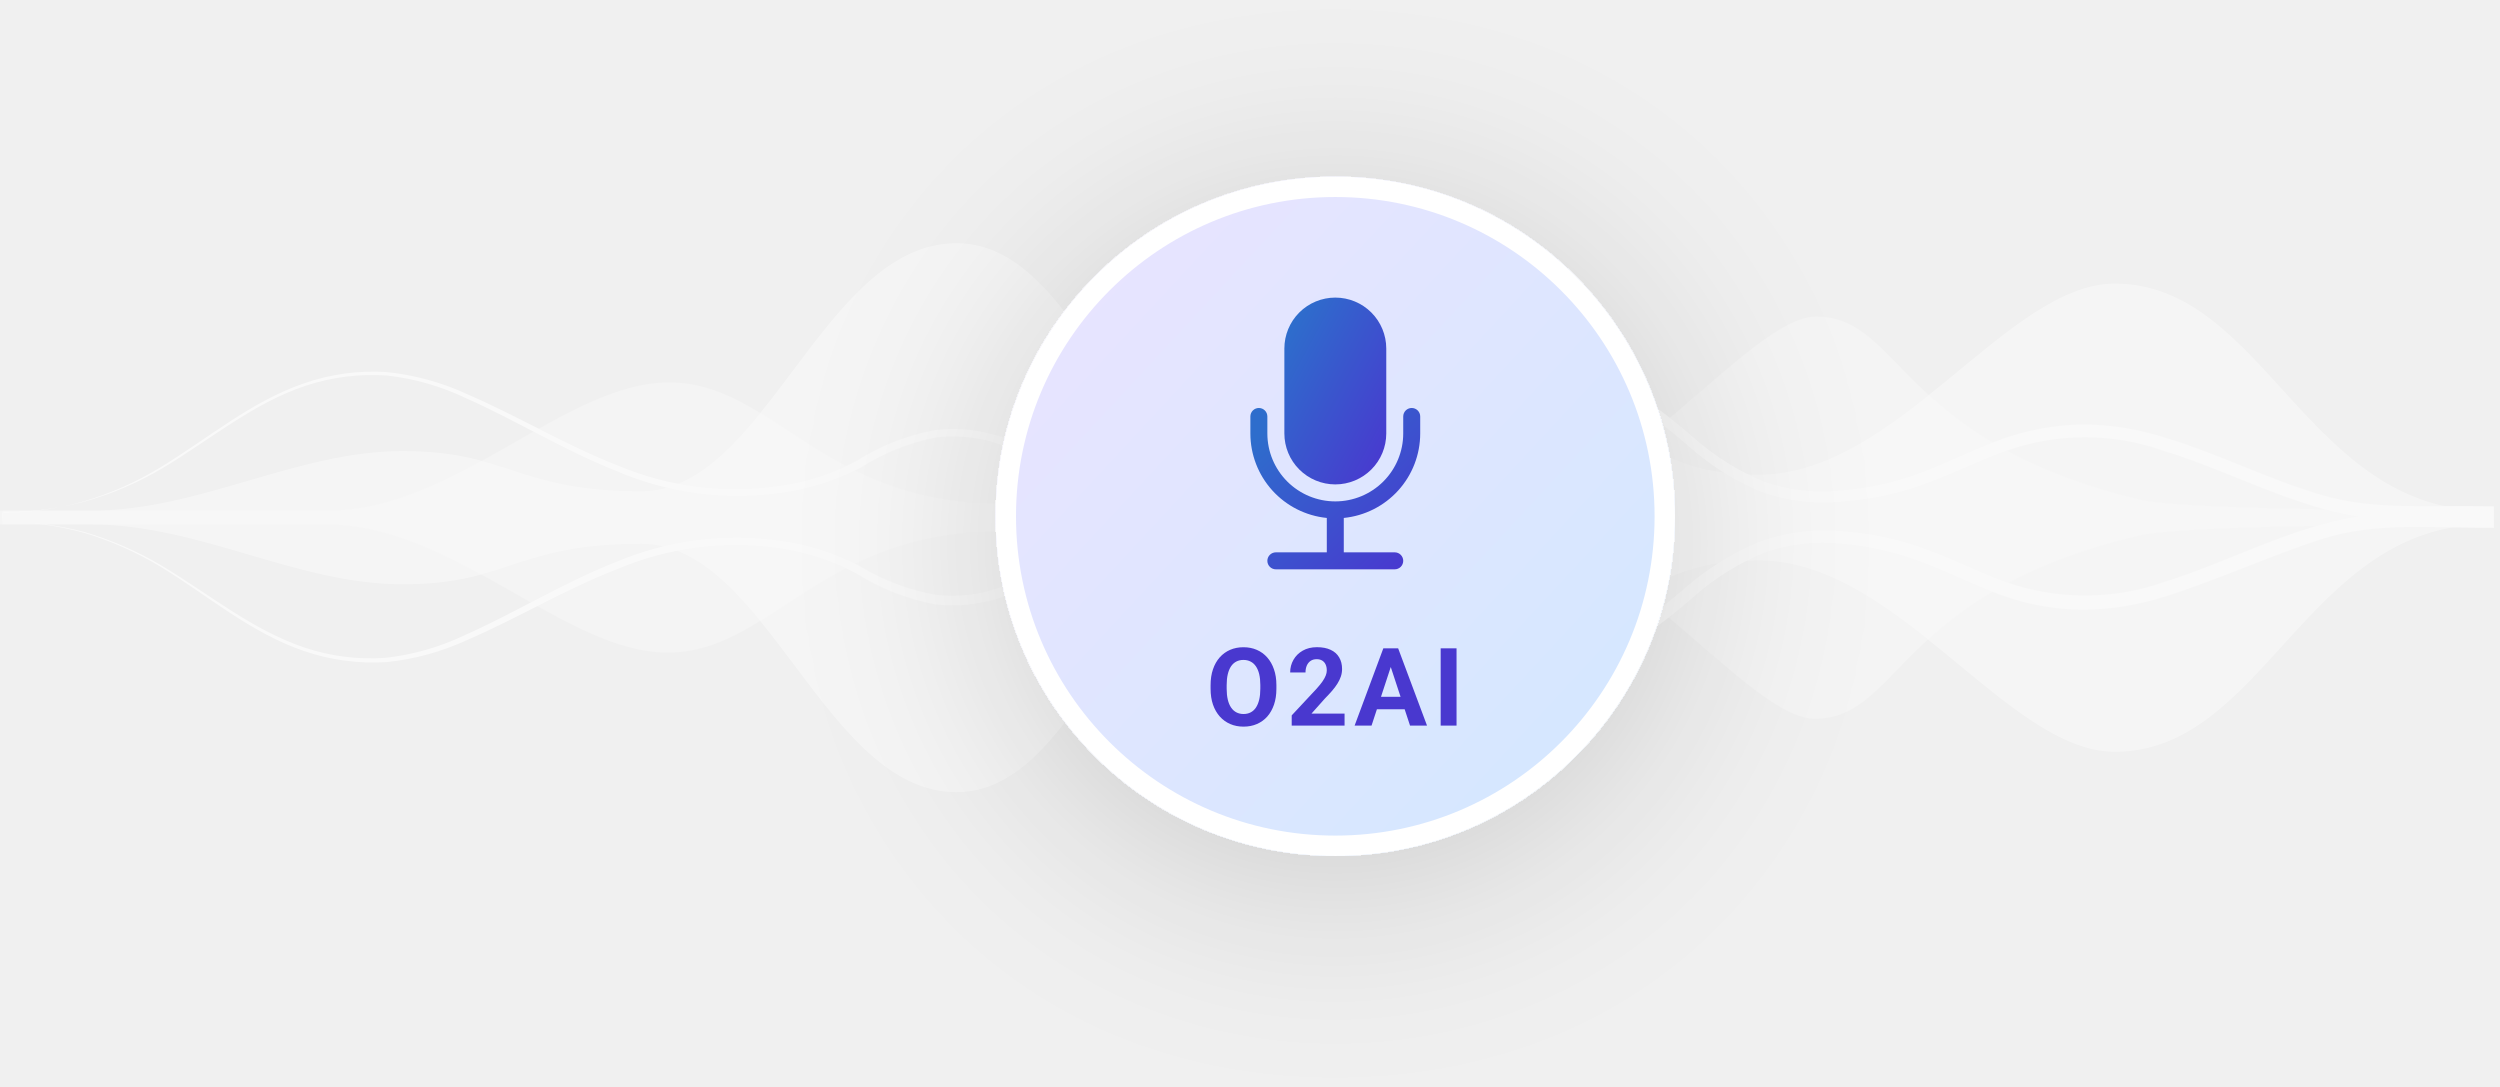
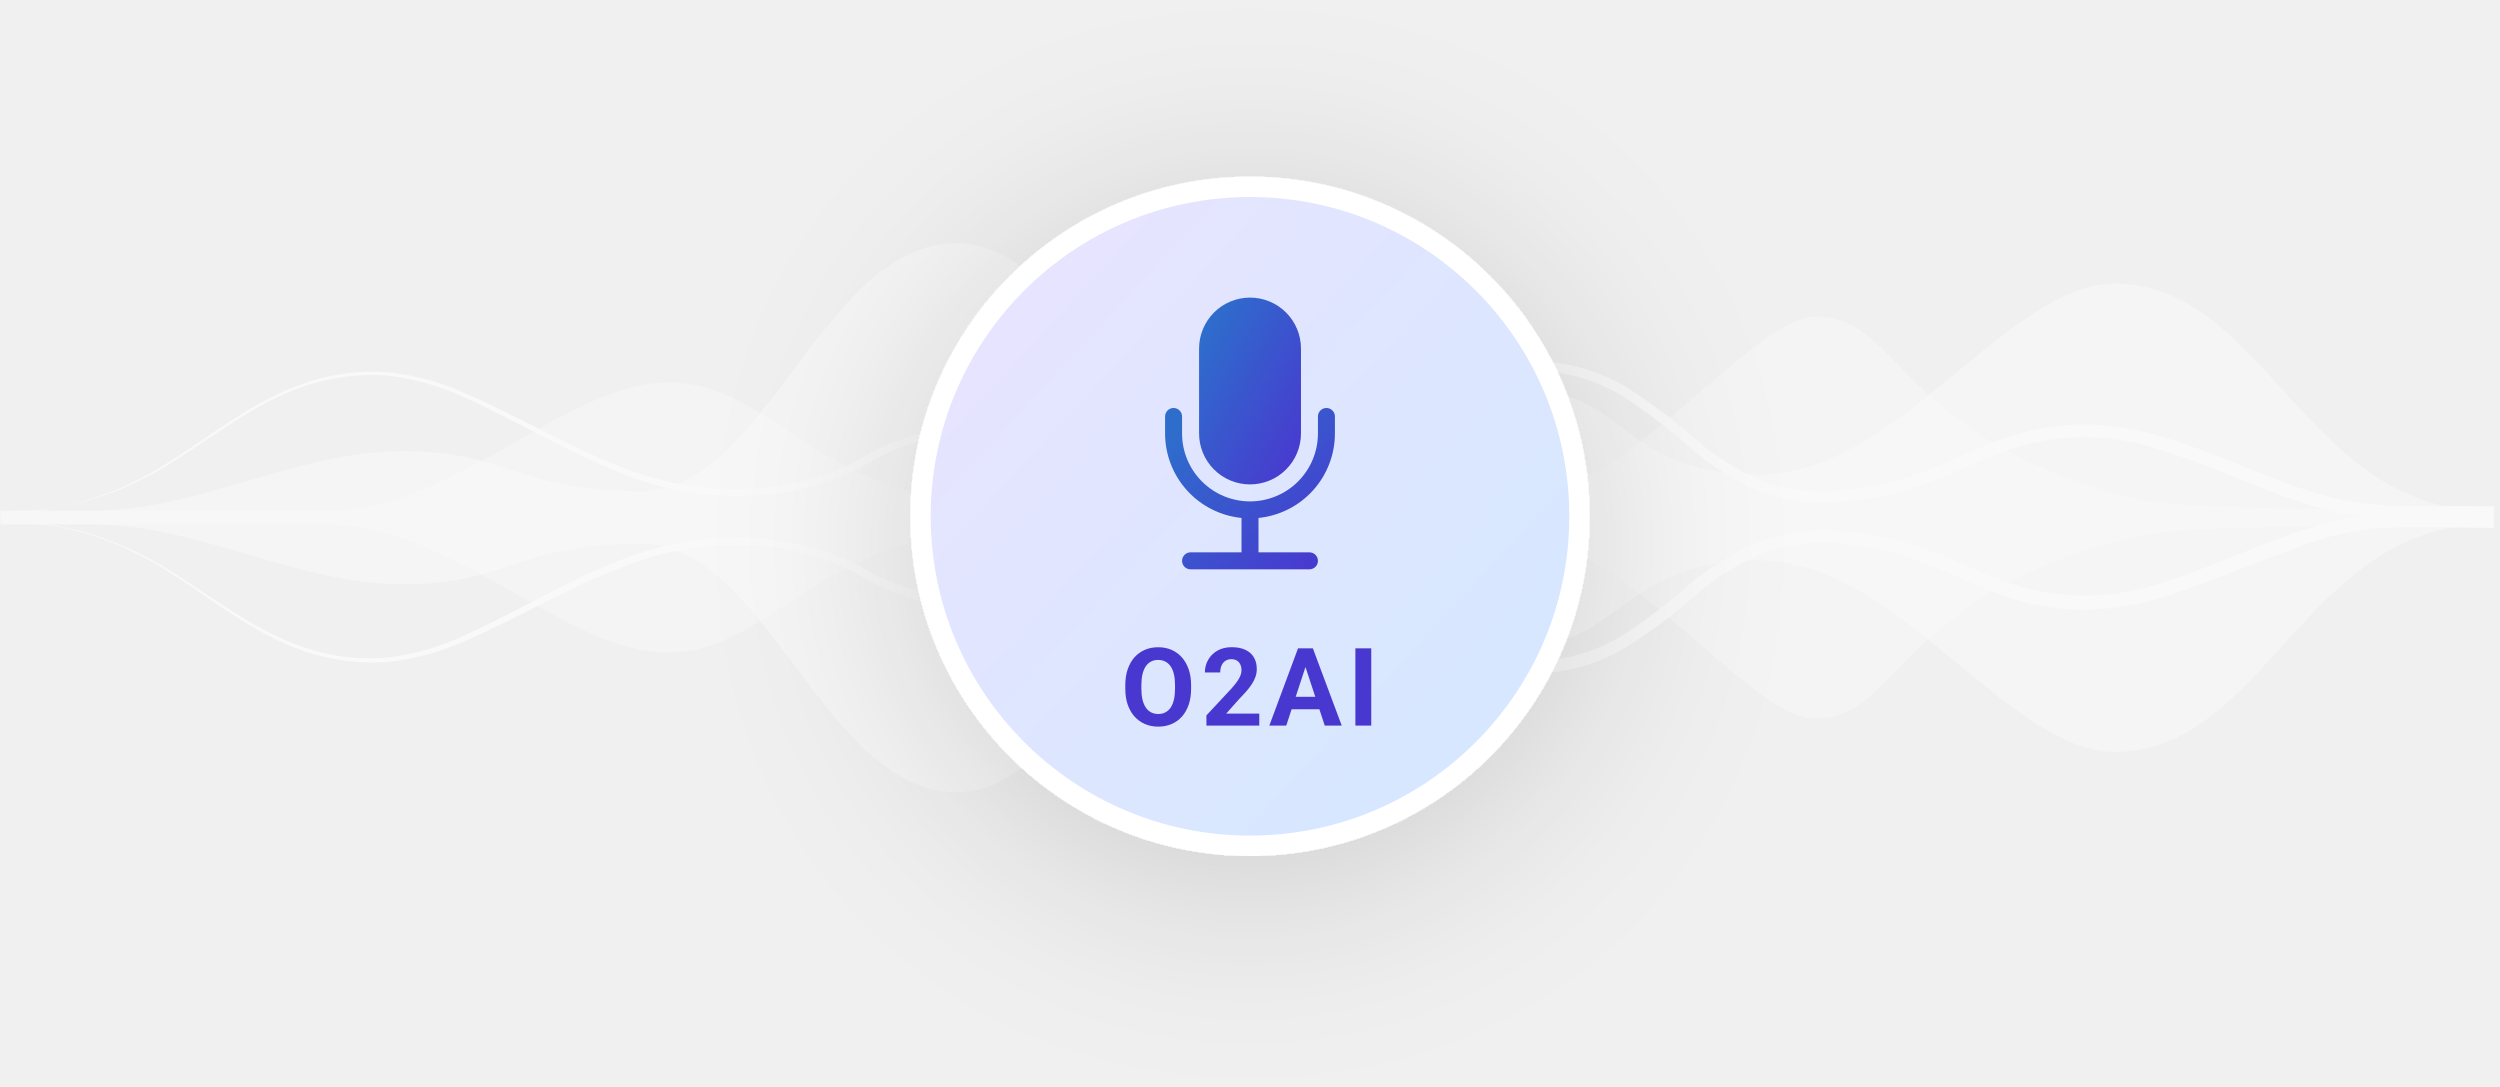
<svg xmlns="http://www.w3.org/2000/svg" width="368" height="160" viewBox="0 0 368 160" fill="none">
  <g opacity="0.6">
    <path opacity="0.4" d="M366.093 75.169V77.192C345.693 77.192 320.152 77.529 314.799 78.836C279.184 87.265 279.816 105.81 267.13 105.81C257.31 105.81 238.343 78.204 221.4 78.204C204.457 78.204 199.82 87.771 188.23 87.771C176.639 87.771 173.731 78.204 147.22 78.204C120.709 78.204 113.502 96.074 98.287 96.074C83.072 96.074 66.845 77.192 48.131 77.192H0.336V75.169H48.342C67.055 75.169 83.114 56.287 98.498 56.287C113.881 56.287 120.878 74.157 147.431 74.157C173.984 74.157 176.934 64.632 188.441 64.632C199.947 64.632 204.709 74.157 221.611 74.157C238.512 74.157 257.52 46.593 267.341 46.593C279.985 46.593 279.395 65.011 315.01 73.567C320.152 74.832 345.693 75.169 366.093 75.169Z" fill="white" />
    <path opacity="0.6" d="M366.094 75.171V77.194C339.541 77.194 333.303 110.659 311.302 110.659C295.455 110.659 279.354 82.504 258.87 82.504C239.314 82.504 238.049 94.685 226.037 94.685C214.025 94.685 207.197 77.362 188.105 77.362C165.64 77.362 160.161 116.602 140.773 116.602C121.385 116.602 112.871 80.06 94.41 80.06C75.95 80.06 74.896 86.002 59.26 86.002C43.623 86.002 29.419 77.194 13.403 77.194H0V75.171H13.403C29.419 75.171 43.623 66.404 59.26 66.404C74.896 66.404 76.118 72.305 94.41 72.305C112.703 72.305 121.174 35.805 140.773 35.805C160.371 35.805 165.64 75.044 188.105 75.044C207.029 75.044 213.393 57.679 226.037 57.679C238.682 57.679 239.314 69.86 258.87 69.86C279.354 69.86 295.455 41.748 311.302 41.748C333.303 41.79 339.541 75.171 366.094 75.171Z" fill="white" />
    <path d="M0.336 76.768V75.503C4.428 75.482 8.498 74.9 12.432 73.775C16.355 72.607 20.109 70.936 23.601 68.802C30.556 64.587 36.878 59.15 44.675 56.453C48.595 55.076 52.752 54.502 56.898 54.767C60.998 55.185 65.001 56.282 68.741 58.012C76.286 61.258 83.325 65.556 90.911 68.507C98.395 71.667 106.602 72.716 114.64 71.541C118.636 71.012 122.505 69.77 126.062 67.875C129.583 65.629 133.504 64.084 137.611 63.323C141.804 62.81 146.057 63.497 149.875 65.304C153.669 66.99 157.125 69.181 160.834 70.825C168.1 74.377 176.31 75.514 184.268 74.07C192.078 71.92 199.204 67.799 204.962 62.1C208.087 59.357 211.576 57.059 215.331 55.273C219.213 53.574 223.459 52.879 227.68 53.249C231.888 53.577 235.96 54.891 239.565 57.085C243.048 59.322 246.358 61.816 249.47 64.545C252.471 67.195 255.889 69.331 259.586 70.867C263.327 72.187 267.32 72.634 271.261 72.174C275.258 71.841 279.188 70.947 282.935 69.518C286.729 68.085 290.353 66.231 294.273 64.798C298.215 63.336 302.376 62.553 306.58 62.48C310.776 62.514 314.942 63.197 318.929 64.503C326.853 66.905 334.187 70.698 341.942 72.932C349.697 75.166 357.832 74.323 366.05 74.534H367.104V77.695H366.05C357.832 77.695 349.613 76.852 341.942 79.297C334.271 81.741 326.853 85.197 318.929 87.726C314.942 89.032 310.776 89.715 306.58 89.749C302.376 89.716 298.211 88.946 294.273 87.473C290.353 86.04 286.729 84.144 282.935 82.753C279.19 81.31 275.259 80.402 271.261 80.055C267.317 79.608 263.323 80.069 259.586 81.404C255.889 82.94 252.471 85.076 249.47 87.726C246.368 90.455 243.056 92.935 239.565 95.144C235.971 97.369 231.895 98.698 227.68 99.022C223.459 99.392 219.213 98.697 215.331 96.999C211.594 95.181 208.108 92.886 204.962 90.171C199.217 84.447 192.088 80.308 184.268 78.159C176.31 76.732 168.105 77.869 160.834 81.404C157.125 83.09 153.669 85.239 149.875 86.925C146.06 88.744 141.808 89.446 137.611 88.948C133.51 88.168 129.592 86.624 126.062 84.397C122.497 82.51 118.633 81.255 114.64 80.687C106.598 79.528 98.392 80.592 90.911 83.764C83.325 86.672 76.286 90.972 68.741 94.217C65.001 95.947 60.998 97.044 56.898 97.462C52.769 97.723 48.629 97.165 44.717 95.819C36.836 93.121 30.514 87.6 23.643 83.427C20.142 81.31 16.39 79.64 12.475 78.454C8.521 77.357 4.439 76.79 0.336 76.768ZM0.336 76.768C4.433 76.756 8.514 77.281 12.475 78.327C16.411 79.491 20.19 81.133 23.728 83.216C30.767 87.431 37.131 92.742 44.802 95.313C48.65 96.612 52.72 97.128 56.772 96.83C60.808 96.377 64.74 95.251 68.404 93.5C75.822 90.213 82.819 85.829 90.49 82.795C98.138 79.532 106.534 78.424 114.767 79.592C118.89 80.14 122.885 81.41 126.568 83.343C129.985 85.421 133.758 86.85 137.695 87.558C141.678 88.015 145.709 87.343 149.328 85.619C152.994 83.975 156.493 81.783 160.244 80.055C167.77 76.374 176.271 75.178 184.521 76.641C192.554 78.812 199.896 83.006 205.847 88.822C208.882 91.473 212.273 93.686 215.921 95.397C219.563 96.994 223.553 97.632 227.511 97.251C231.485 96.93 235.327 95.674 238.723 93.585C242.124 91.392 245.35 88.94 248.374 86.251C251.571 83.516 255.185 81.31 259.08 79.718C263.125 78.262 267.452 77.757 271.724 78.243C275.882 78.563 279.971 79.486 283.863 80.983C287.782 82.415 291.407 84.27 295.2 85.661C302.782 88.338 311.052 88.338 318.634 85.661C326.347 83.258 333.681 79.465 341.689 77.231C345.716 76.068 349.889 75.486 354.08 75.503H366.345L365.292 76.557V75.503L366.345 76.557H354.08C349.889 76.574 345.716 75.992 341.689 74.829C333.681 72.553 326.347 68.76 318.634 66.399C311.06 63.681 302.775 63.681 295.2 66.399C291.407 67.748 287.782 69.603 283.863 71.036C279.971 72.533 275.882 73.456 271.724 73.775C267.455 74.297 263.124 73.806 259.08 72.342C255.229 70.71 251.67 68.461 248.543 65.683C245.508 63.007 242.282 60.556 238.891 58.349C235.495 56.26 231.654 55.004 227.68 54.682C223.722 54.322 219.737 54.96 216.089 56.537C212.458 58.279 209.072 60.489 206.016 63.112C200.079 68.956 192.733 73.166 184.689 75.335C176.44 76.798 167.939 75.603 160.412 71.921C156.619 70.193 153.163 68.001 149.454 66.357C145.857 64.611 141.837 63.924 137.863 64.376C133.907 65.132 130.131 66.634 126.737 68.802C123.053 70.735 119.059 72.005 114.935 72.553C106.698 73.727 98.297 72.604 90.658 69.308C82.987 66.273 75.991 61.89 68.573 58.602C64.908 56.851 60.976 55.726 56.94 55.273C52.889 54.995 48.824 55.511 44.97 56.79C37.215 59.361 30.851 64.798 23.896 68.928C20.37 71.023 16.587 72.652 12.643 73.775C8.688 74.856 4.605 75.395 0.504 75.377L0.336 76.768Z" fill="white" />
  </g>
-   <g filter="url(#filter0_d_3706_114198)">
-     <circle cx="196.555" cy="76" r="50" fill="url(#paint0_linear_3706_114198)" />
-     <circle cx="196.555" cy="76" r="48.5" stroke="white" stroke-width="3" />
+   <g filter="url(#filter0_d_5029_64429)">
+     <circle cx="184" cy="76" r="50" fill="url(#paint0_linear_5029_64429)" />
+     <circle cx="184" cy="76" r="48.5" stroke="white" stroke-width="3" />
  </g>
-   <path d="M189.059 51.305C189.059 49.316 189.849 47.408 191.255 46.001C192.662 44.595 194.569 43.805 196.559 43.805C198.548 43.805 200.455 44.595 201.862 46.001C203.268 47.408 204.059 49.316 204.059 51.305V63.805C204.059 65.794 203.268 67.702 201.862 69.108C200.455 70.515 198.548 71.305 196.559 71.305C194.569 71.305 192.662 70.515 191.255 69.108C189.849 67.702 189.059 65.794 189.059 63.805V51.305Z" fill="url(#paint1_linear_3706_114198)" />
-   <path d="M185.305 60.055C185.636 60.055 185.954 60.186 186.189 60.421C186.423 60.655 186.555 60.973 186.555 61.305V63.805C186.555 66.457 187.608 69 189.484 70.876C191.359 72.751 193.903 73.805 196.555 73.805C199.207 73.805 201.75 72.751 203.626 70.876C205.501 69 206.555 66.457 206.555 63.805V61.305C206.555 60.973 206.686 60.655 206.921 60.421C207.155 60.186 207.473 60.055 207.805 60.055C208.136 60.055 208.454 60.186 208.689 60.421C208.923 60.655 209.055 60.973 209.055 61.305V63.805C209.055 66.903 207.904 69.892 205.825 72.19C203.746 74.488 200.888 75.932 197.805 76.242V81.305H205.305C205.636 81.305 205.954 81.436 206.189 81.671C206.423 81.905 206.555 82.223 206.555 82.555C206.555 82.886 206.423 83.204 206.189 83.439C205.954 83.673 205.636 83.805 205.305 83.805H187.805C187.473 83.805 187.155 83.673 186.921 83.439C186.686 83.204 186.555 82.886 186.555 82.555C186.555 82.223 186.686 81.905 186.921 81.671C187.155 81.436 187.473 81.305 187.805 81.305H195.305V76.242C192.221 75.932 189.363 74.488 187.284 72.19C185.206 69.892 184.055 66.903 184.055 63.805V61.305C184.055 60.973 184.186 60.655 184.421 60.421C184.655 60.186 184.973 60.055 185.305 60.055Z" fill="url(#paint2_linear_3706_114198)" />
-   <path d="M187.886 100.852V101.391C187.886 102.255 187.769 103.031 187.534 103.719C187.3 104.406 186.969 104.992 186.542 105.477C186.115 105.956 185.605 106.323 185.011 106.578C184.422 106.833 183.769 106.961 183.05 106.961C182.336 106.961 181.683 106.833 181.089 106.578C180.501 106.323 179.99 105.956 179.558 105.477C179.126 104.992 178.79 104.406 178.55 103.719C178.316 103.031 178.198 102.255 178.198 101.391V100.852C178.198 99.982 178.316 99.206 178.55 98.523C178.784 97.836 179.115 97.25 179.542 96.766C179.974 96.281 180.485 95.912 181.073 95.656C181.667 95.401 182.321 95.273 183.034 95.273C183.753 95.273 184.407 95.401 184.995 95.656C185.589 95.912 186.099 96.281 186.527 96.766C186.959 97.25 187.292 97.836 187.527 98.523C187.766 99.206 187.886 99.982 187.886 100.852ZM185.519 101.391V100.836C185.519 100.232 185.464 99.701 185.355 99.242C185.245 98.784 185.084 98.398 184.87 98.086C184.657 97.773 184.396 97.539 184.089 97.383C183.782 97.221 183.43 97.141 183.034 97.141C182.639 97.141 182.287 97.221 181.98 97.383C181.678 97.539 181.42 97.773 181.206 98.086C180.998 98.398 180.839 98.784 180.73 99.242C180.62 99.701 180.566 100.232 180.566 100.836V101.391C180.566 101.99 180.62 102.521 180.73 102.984C180.839 103.443 181.001 103.831 181.214 104.148C181.428 104.461 181.688 104.698 181.995 104.859C182.303 105.021 182.654 105.102 183.05 105.102C183.446 105.102 183.797 105.021 184.105 104.859C184.412 104.698 184.67 104.461 184.878 104.148C185.086 103.831 185.245 103.443 185.355 102.984C185.464 102.521 185.519 101.99 185.519 101.391ZM197.92 105.047V106.805H190.139V105.305L193.819 101.359C194.189 100.948 194.48 100.586 194.694 100.273C194.907 99.956 195.061 99.672 195.155 99.422C195.254 99.167 195.303 98.924 195.303 98.695C195.303 98.352 195.246 98.057 195.131 97.812C195.017 97.562 194.847 97.37 194.623 97.234C194.405 97.099 194.134 97.031 193.811 97.031C193.467 97.031 193.17 97.115 192.92 97.281C192.676 97.448 192.488 97.68 192.358 97.977C192.233 98.273 192.17 98.609 192.17 98.984H189.912C189.912 98.307 190.074 97.688 190.397 97.125C190.72 96.557 191.176 96.107 191.764 95.773C192.353 95.435 193.051 95.266 193.858 95.266C194.655 95.266 195.327 95.396 195.873 95.656C196.426 95.912 196.842 96.281 197.123 96.766C197.41 97.245 197.553 97.818 197.553 98.484C197.553 98.859 197.493 99.227 197.373 99.586C197.254 99.94 197.082 100.294 196.858 100.648C196.639 100.997 196.373 101.352 196.061 101.711C195.748 102.07 195.402 102.443 195.022 102.828L193.045 105.047H197.92ZM204.986 97.375L201.892 106.805H199.4L203.627 95.43H205.212L204.986 97.375ZM207.556 106.805L204.455 97.375L204.205 95.43H205.806L210.056 106.805H207.556ZM207.416 102.57V104.406H201.408V102.57H207.416ZM214.403 95.43V106.805H212.067V95.43H214.403Z" fill="#4938CF" />
+   <path d="M176.504 51.305C176.504 49.316 177.294 47.408 178.701 46.001C180.107 44.595 182.015 43.805 184.004 43.805C185.993 43.805 187.901 44.595 189.307 46.001C190.714 47.408 191.504 49.316 191.504 51.305V63.805C191.504 65.794 190.714 67.702 189.307 69.108C187.901 70.515 185.993 71.305 184.004 71.305C182.015 71.305 180.107 70.515 178.701 69.108C177.294 67.702 176.504 65.794 176.504 63.805V51.305Z" fill="url(#paint1_linear_5029_64429)" />
+   <path d="M172.75 60.055C173.082 60.055 173.399 60.186 173.634 60.421C173.868 60.655 174 60.973 174 61.305V63.805C174 66.457 175.054 69 176.929 70.876C178.804 72.751 181.348 73.805 184 73.805C186.652 73.805 189.196 72.751 191.071 70.876C192.946 69 194 66.457 194 63.805V61.305C194 60.973 194.132 60.655 194.366 60.421C194.601 60.186 194.918 60.055 195.25 60.055C195.582 60.055 195.899 60.186 196.134 60.421C196.368 60.655 196.5 60.973 196.5 61.305V63.805C196.5 66.903 195.349 69.892 193.27 72.19C191.192 74.488 188.333 75.932 185.25 76.242V81.305H192.75C193.082 81.305 193.399 81.436 193.634 81.671C193.868 81.905 194 82.223 194 82.555C194 82.886 193.868 83.204 193.634 83.439C193.399 83.673 193.082 83.805 192.75 83.805H175.25C174.918 83.805 174.601 83.673 174.366 83.439C174.132 83.204 174 82.886 174 82.555C174 82.223 174.132 81.905 174.366 81.671C174.601 81.436 174.918 81.305 175.25 81.305H182.75V76.242C179.667 75.932 176.808 74.488 174.73 72.19C172.651 69.892 171.5 66.903 171.5 63.805V61.305C171.5 60.973 171.632 60.655 171.866 60.421C172.101 60.186 172.418 60.055 172.75 60.055Z" fill="url(#paint2_linear_5029_64429)" />
+   <path d="M175.331 100.852V101.391C175.331 102.255 175.214 103.031 174.98 103.719C174.745 104.406 174.415 104.992 173.987 105.477C173.56 105.956 173.05 106.323 172.456 106.578C171.868 106.833 171.214 106.961 170.495 106.961C169.782 106.961 169.128 106.833 168.534 106.578C167.946 106.323 167.435 105.956 167.003 105.477C166.571 104.992 166.235 104.406 165.995 103.719C165.761 103.031 165.644 102.255 165.644 101.391V100.852C165.644 99.982 165.761 99.206 165.995 98.523C166.23 97.836 166.56 97.25 166.987 96.766C167.42 96.281 167.93 95.912 168.519 95.656C169.112 95.401 169.766 95.273 170.48 95.273C171.198 95.273 171.852 95.401 172.441 95.656C173.034 95.912 173.545 96.281 173.972 96.766C174.404 97.25 174.737 97.836 174.972 98.523C175.211 99.206 175.331 99.982 175.331 100.852ZM172.964 101.391V100.836C172.964 100.232 172.909 99.701 172.8 99.242C172.691 98.784 172.529 98.398 172.316 98.086C172.102 97.773 171.842 97.539 171.534 97.383C171.227 97.221 170.876 97.141 170.48 97.141C170.084 97.141 169.732 97.221 169.425 97.383C169.123 97.539 168.865 97.773 168.652 98.086C168.443 98.398 168.284 98.784 168.175 99.242C168.066 99.701 168.011 100.232 168.011 100.836V101.391C168.011 101.99 168.066 102.521 168.175 102.984C168.284 103.443 168.446 103.831 168.659 104.148C168.873 104.461 169.133 104.698 169.441 104.859C169.748 105.021 170.099 105.102 170.495 105.102C170.891 105.102 171.243 105.021 171.55 104.859C171.857 104.698 172.115 104.461 172.323 104.148C172.532 103.831 172.691 103.443 172.8 102.984C172.909 102.521 172.964 101.99 172.964 101.391ZM185.366 105.047V106.805H177.584V105.305L181.264 101.359C181.634 100.948 181.926 100.586 182.139 100.273C182.353 99.956 182.506 99.672 182.6 99.422C182.699 99.167 182.748 98.924 182.748 98.695C182.748 98.352 182.691 98.057 182.577 97.812C182.462 97.562 182.293 97.37 182.069 97.234C181.85 97.099 181.579 97.031 181.256 97.031C180.912 97.031 180.616 97.115 180.366 97.281C180.121 97.448 179.933 97.68 179.803 97.977C179.678 98.273 179.616 98.609 179.616 98.984H177.358C177.358 98.307 177.519 97.688 177.842 97.125C178.165 96.557 178.621 96.107 179.209 95.773C179.798 95.435 180.496 95.266 181.303 95.266C182.1 95.266 182.772 95.396 183.319 95.656C183.871 95.912 184.287 96.281 184.569 96.766C184.855 97.245 184.998 97.818 184.998 98.484C184.998 98.859 184.939 99.227 184.819 99.586C184.699 99.94 184.527 100.294 184.303 100.648C184.084 100.997 183.819 101.352 183.506 101.711C183.194 102.07 182.847 102.443 182.467 102.828L180.491 105.047H185.366ZM192.431 97.375L189.337 106.805H186.845L191.072 95.43H192.658L192.431 97.375ZM195.002 106.805L191.9 97.375L191.65 95.43H193.252L197.502 106.805H195.002ZM194.861 102.57V104.406H188.853V102.57H194.861ZM201.848 95.43V106.805H199.513V95.43H201.848Z" fill="#4938CF" />
  <defs>
-     <filter id="filter0_d_3706_114198" x="116.555" y="0" width="160" height="160" filterUnits="userSpaceOnUse" color-interpolation-filters="sRGB">
+     <filter id="filter0_d_5029_64429" x="104" y="0" width="160" height="160" filterUnits="userSpaceOnUse" color-interpolation-filters="sRGB">
      <feFlood flood-opacity="0" result="BackgroundImageFix" />
      <feColorMatrix in="SourceAlpha" type="matrix" values="0 0 0 0 0 0 0 0 0 0 0 0 0 0 0 0 0 0 127 0" result="hardAlpha" />
      <feOffset dy="4" />
      <feGaussianBlur stdDeviation="15" />
      <feComposite in2="hardAlpha" operator="out" />
      <feColorMatrix type="matrix" values="0 0 0 0 0 0 0 0 0 0 0 0 0 0 0 0 0 0 0.15 0" />
-       <feBlend mode="normal" in2="BackgroundImageFix" result="effect1_dropShadow_3706_114198" />
-       <feBlend mode="normal" in="SourceGraphic" in2="effect1_dropShadow_3706_114198" result="shape" />
+       <feBlend mode="normal" in2="BackgroundImageFix" result="effect1_dropShadow_5029_64429" />
+       <feBlend mode="normal" in="SourceGraphic" in2="effect1_dropShadow_5029_64429" result="shape" />
    </filter>
-     <linearGradient id="paint0_linear_3706_114198" x1="159.888" y1="43.5" x2="240.721" y2="118.5" gradientUnits="userSpaceOnUse">
+     <linearGradient id="paint0_linear_5029_64429" x1="147.333" y1="43.5" x2="228.167" y2="118.5" gradientUnits="userSpaceOnUse">
      <stop stop-color="#E7E4FF" />
      <stop offset="1" stop-color="#D3E8FF" />
    </linearGradient>
-     <linearGradient id="paint1_linear_3706_114198" x1="190.934" y1="46.441" x2="210.428" y2="57.008" gradientUnits="userSpaceOnUse">
+     <linearGradient id="paint1_linear_5029_64429" x1="178.379" y1="46.441" x2="197.873" y2="57.008" gradientUnits="userSpaceOnUse">
      <stop stop-color="#2E6DCC" />
      <stop offset="1" stop-color="#4938CF" />
    </linearGradient>
-     <linearGradient id="paint2_linear_3706_114198" x1="187.18" y1="62.331" x2="207.252" y2="83.329" gradientUnits="userSpaceOnUse">
+     <linearGradient id="paint2_linear_5029_64429" x1="174.625" y1="62.331" x2="194.697" y2="83.329" gradientUnits="userSpaceOnUse">
      <stop stop-color="#2E6DCC" />
      <stop offset="1" stop-color="#4938CF" />
    </linearGradient>
  </defs>
</svg>
